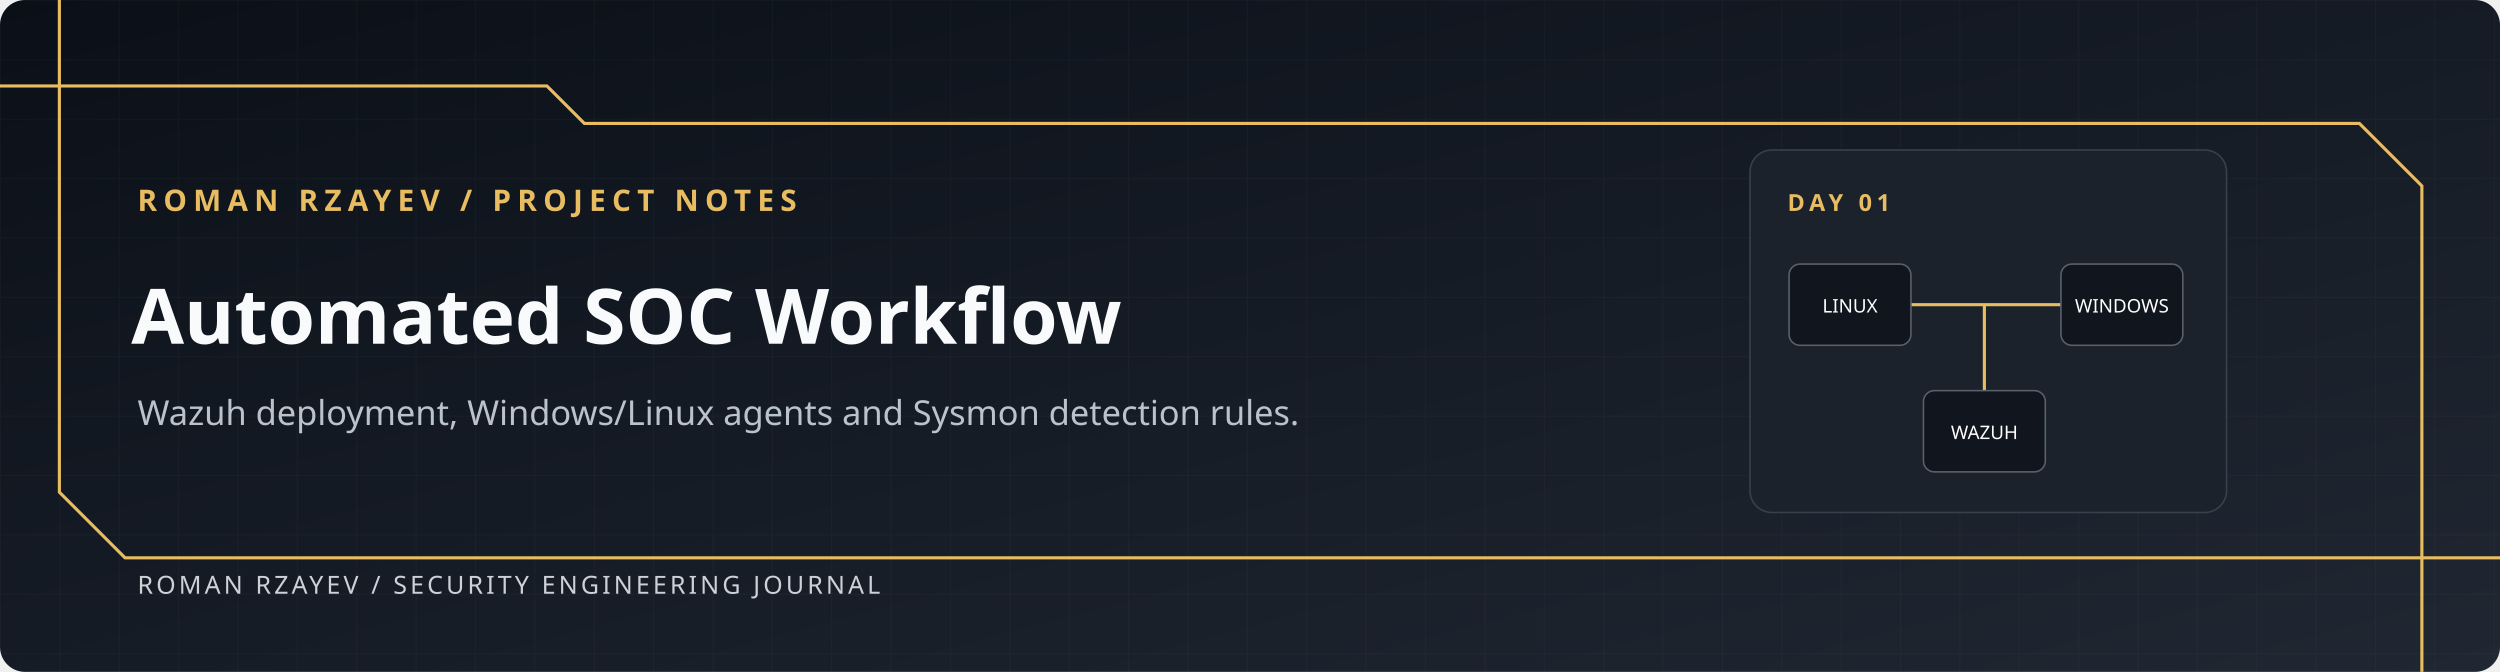
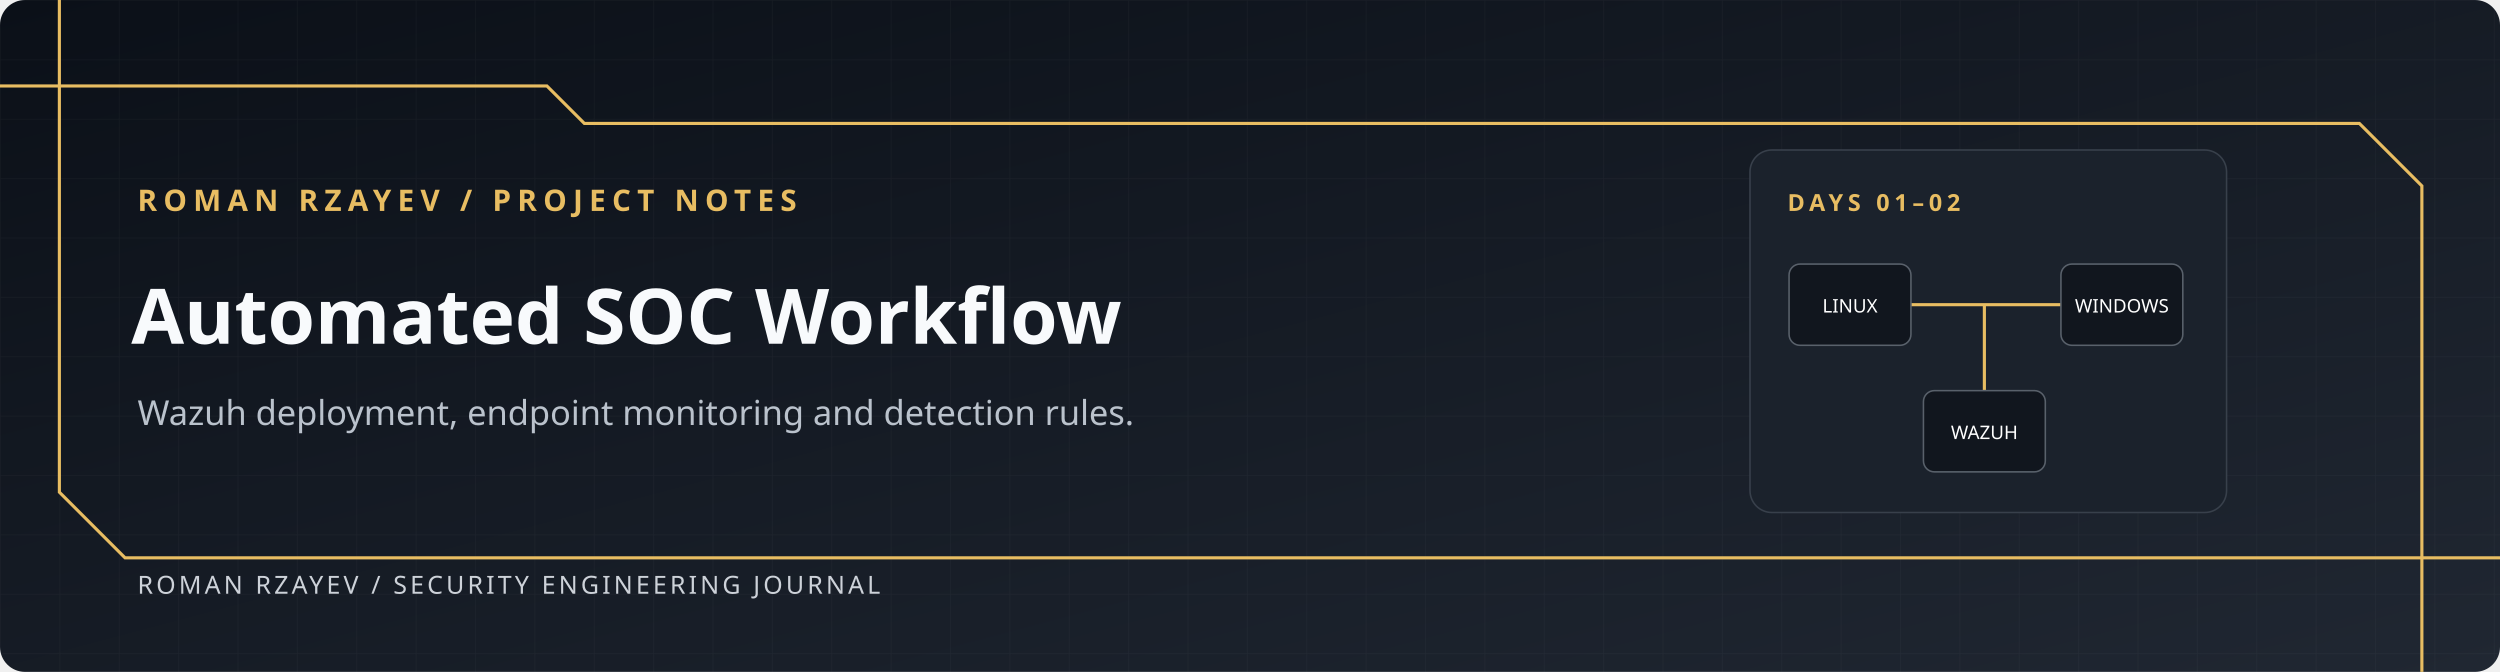
<svg xmlns="http://www.w3.org/2000/svg" width="1600" height="430" viewBox="0 0 1600 430">
  <defs>
    <linearGradient id="bg" x1="0%" y1="0%" x2="100%" y2="100%">
      <stop stop-color="#0B1018" />
      <stop offset="1" stop-color="#202732" />
    </linearGradient>
    <pattern id="grid" width="38" height="38" patternUnits="userSpaceOnUse">
      <path d="M38 0H0V38" fill="none" stroke="#ffffff" stroke-opacity=".035" />
    </pattern>
  </defs>
  <rect width="1600" height="430" rx="16" fill="url(#bg)" />
  <rect width="1600" height="430" rx="16" fill="url(#grid)" />
  <path d="M0 55H350L374 79H1510L1550 119V430M38 0V315L80 357H1600" fill="none" stroke="#E8BD62" stroke-width="2" />
  <g font-family="sans-serif">
    <text x="88" y="135" fill="#E8BD62" font-size="19" letter-spacing="4" font-weight="bold">ROMAN RZAYEV / PROJECT NOTES</text>
    <text x="84" y="220" fill="#F8FAFC" font-size="49" font-weight="bold">Automated SOC Workflow</text>
-     <text x="88" y="272" fill="#BAC2CC" font-size="22">Wazuh deployment, Windows/Linux agents and Sysmon detection rules.</text>
+     <text x="88" y="272" fill="#BAC2CC" font-size="22">Wazuh deployment, endpoint monitoring and detection rules.</text>
    <text x="88" y="380" fill="#CDD2D9" font-size="16" letter-spacing="2">ROMAN RZAYEV  /  SECURITY ENGINEERING JOURNAL</text>
    <g transform="translate(1120 96)">
      <rect width="305" height="232" rx="14" fill="#1B222C" stroke="#38404B" />
-       <text x="24" y="39" fill="#E8BD62" font-size="15" font-weight="bold" letter-spacing="3">DAY 01</text>
+       <text x="24" y="39" fill="#E8BD62" font-size="15" font-weight="bold" letter-spacing="3">DAYS 01–02</text>
      <path d="M53 99H250M150 99V175" stroke="#E8BD62" stroke-width="2" />
      <g fill="#11161E" stroke="#59616B">
        <rect x="25" y="73" width="78" height="52" rx="7" />
        <rect x="199" y="73" width="78" height="52" rx="7" />
        <rect x="111" y="154" width="78" height="52" rx="7" />
      </g>
      <g fill="white" font-size="12" text-anchor="middle">
        <text x="64" y="104">LINUX</text>
        <text x="238" y="104">WINDOWS</text>
        <text x="150" y="185">WAZUH</text>
      </g>
    </g>
  </g>
</svg>
